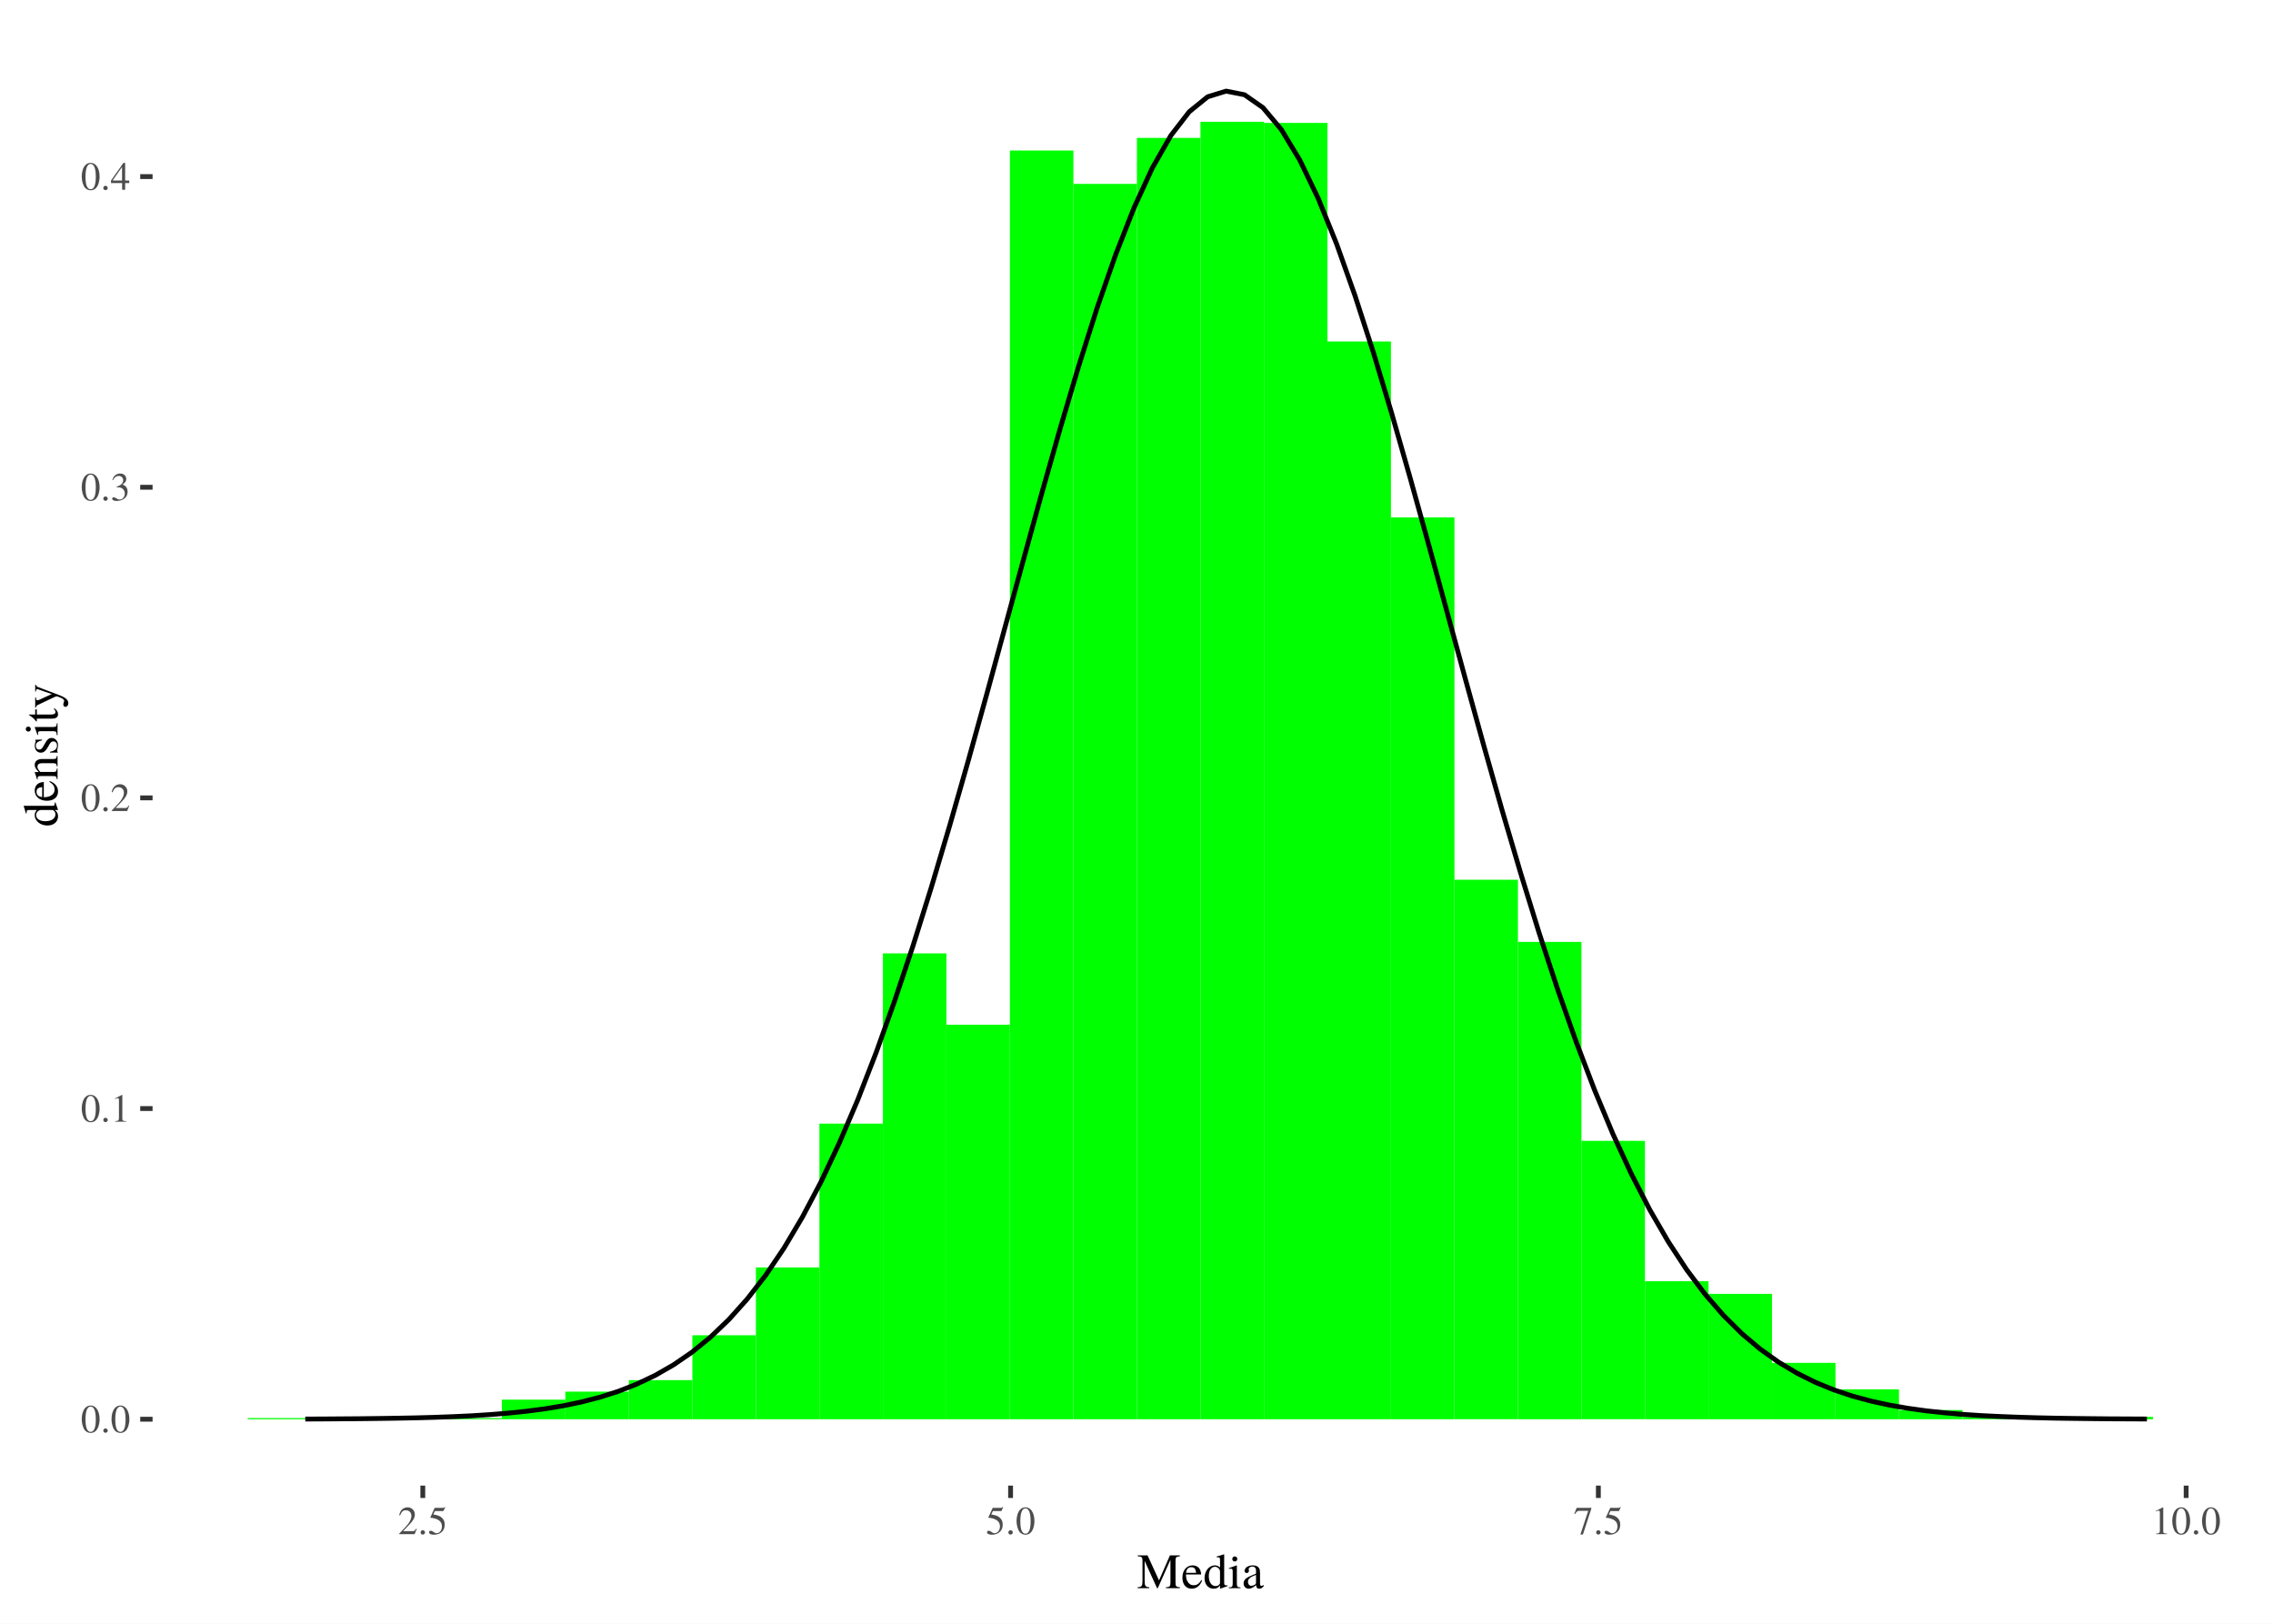
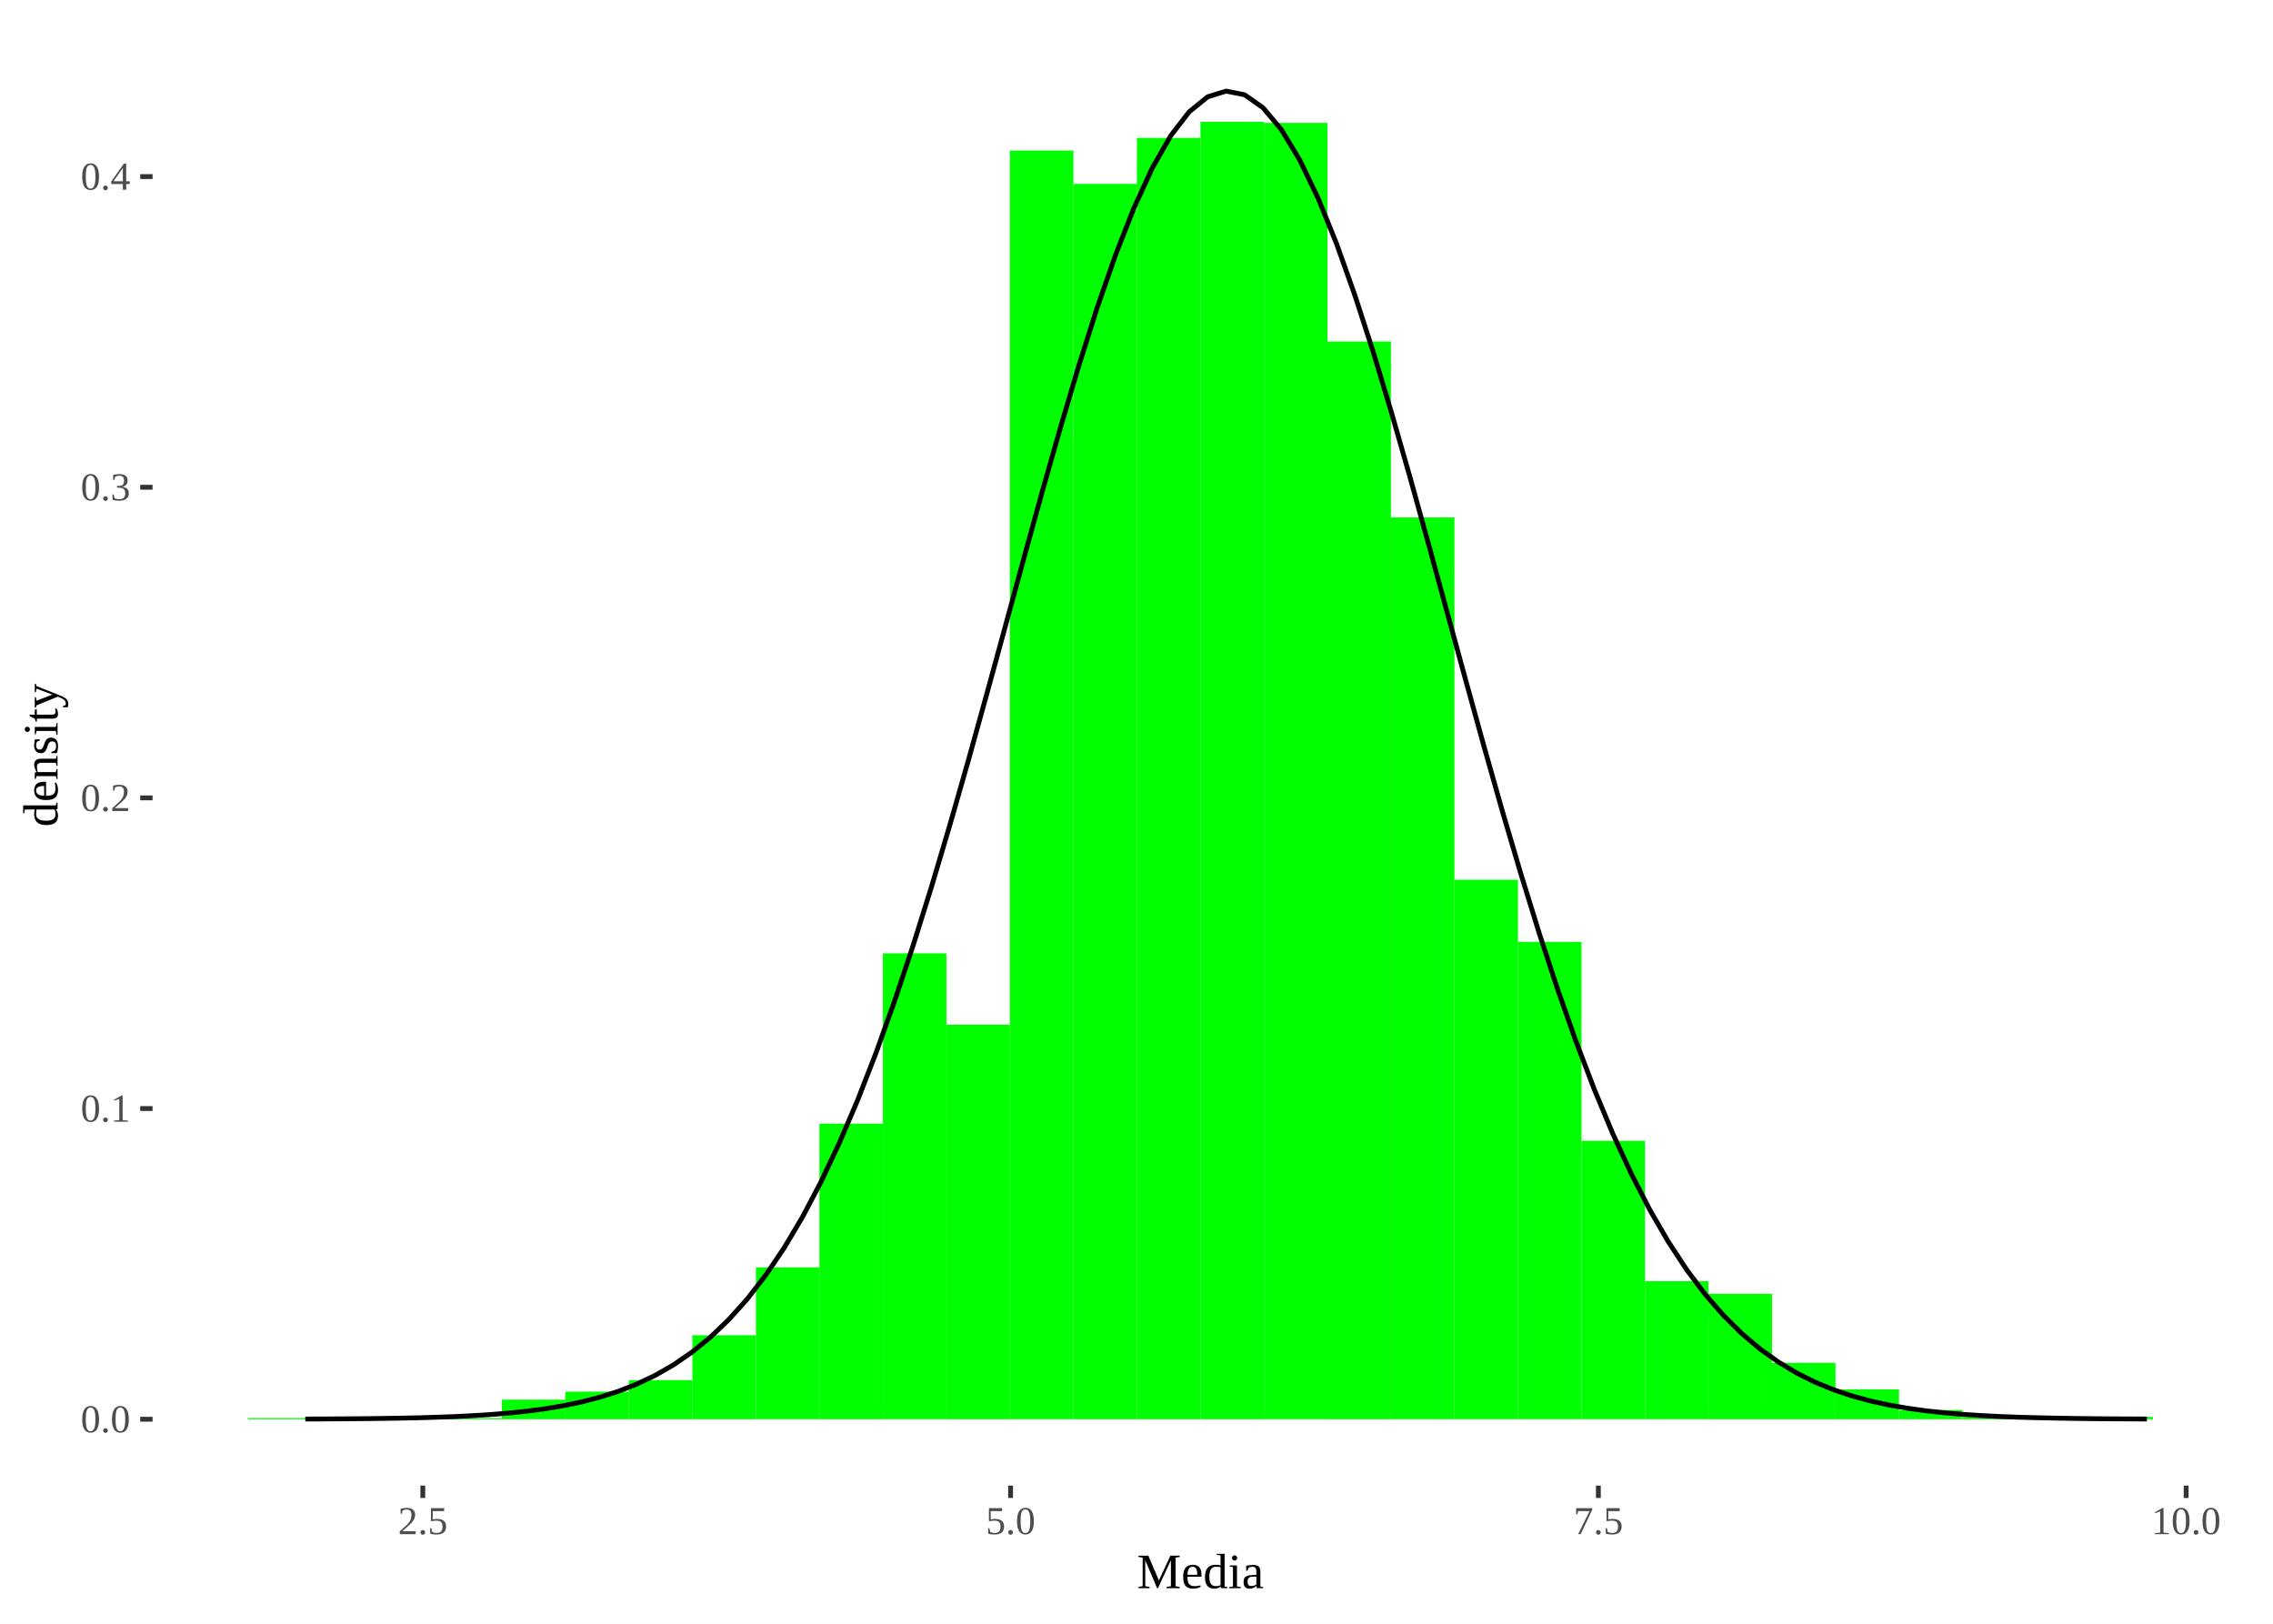
<svg xmlns="http://www.w3.org/2000/svg" viewBox="0 0 504.00 360.00">
  <defs>
    <style type="text/css">
    line, polyline, polygon, path, rect, circle {
      fill: none;
      stroke: #000000;
      stroke-linecap: round;
      stroke-linejoin: round;
      stroke-miterlimit: 10.00;
    }
  </style>
  </defs>
  <rect width="100%" height="100%" style="stroke: none; fill: #FFFFFF;" />
  <defs>
    <clipPath id="cpMzMuODN8NDk4LjUyfDMyOS4zOHw1LjQ4">
      <rect x="33.83" y="5.48" width="464.69" height="323.90" />
    </clipPath>
  </defs>
  <rect x="54.95" y="314.40" width="14.08" height="0.26" style="stroke-width: 1.07; stroke: none; stroke-linecap: square; stroke-linejoin: miter; fill: #00FF00;" clip-path="url(#cpMzMuODN8NDk4LjUyfDMyOS4zOHw1LjQ4)" />
-   <rect x="69.03" y="314.40" width="14.08" height="0.26" style="stroke-width: 1.07; stroke: none; stroke-linecap: square; stroke-linejoin: miter; fill: #00FF00;" clip-path="url(#cpMzMuODN8NDk4LjUyfDMyOS4zOHw1LjQ4)" />
+   <rect x="69.04" y="314.40" width="14.08" height="0.26" style="stroke-width: 1.07; stroke: none; stroke-linecap: square; stroke-linejoin: miter; fill: #00FF00;" clip-path="url(#cpMzMuODN8NDk4LjUyfDMyOS4zOHw1LjQ4)" />
  <rect x="83.12" y="314.40" width="14.08" height="0.26" style="stroke-width: 1.07; stroke: none; stroke-linecap: square; stroke-linejoin: miter; fill: #00FF00;" clip-path="url(#cpMzMuODN8NDk4LjUyfDMyOS4zOHw1LjQ4)" />
  <rect x="97.20" y="314.40" width="14.08" height="0.26" style="stroke-width: 1.07; stroke: none; stroke-linecap: square; stroke-linejoin: miter; fill: #00FF00;" clip-path="url(#cpMzMuODN8NDk4LjUyfDMyOS4zOHw1LjQ4)" />
  <rect x="111.28" y="310.32" width="14.08" height="4.34" style="stroke-width: 1.07; stroke: none; stroke-linecap: square; stroke-linejoin: miter; fill: #00FF00;" clip-path="url(#cpMzMuODN8NDk4LjUyfDMyOS4zOHw1LjQ4)" />
  <rect x="125.36" y="308.54" width="14.08" height="6.12" style="stroke-width: 1.07; stroke: none; stroke-linecap: square; stroke-linejoin: miter; fill: #00FF00;" clip-path="url(#cpMzMuODN8NDk4LjUyfDMyOS4zOHw1LjQ4)" />
  <rect x="139.44" y="305.99" width="14.08" height="8.67" style="stroke-width: 1.07; stroke: none; stroke-linecap: square; stroke-linejoin: miter; fill: #00FF00;" clip-path="url(#cpMzMuODN8NDk4LjUyfDMyOS4zOHw1LjQ4)" />
  <rect x="153.52" y="296.04" width="14.08" height="18.62" style="stroke-width: 1.07; stroke: none; stroke-linecap: square; stroke-linejoin: miter; fill: #00FF00;" clip-path="url(#cpMzMuODN8NDk4LjUyfDMyOS4zOHw1LjQ4)" />
-   <rect x="167.61" y="281.00" width="14.08" height="33.66" style="stroke-width: 1.07; stroke: none; stroke-linecap: square; stroke-linejoin: miter; fill: #00FF00;" clip-path="url(#cpMzMuODN8NDk4LjUyfDMyOS4zOHw1LjQ4)" />
+   <rect x="167.61" y="280.99" width="14.08" height="33.66" style="stroke-width: 1.07; stroke: none; stroke-linecap: square; stroke-linejoin: miter; fill: #00FF00;" clip-path="url(#cpMzMuODN8NDk4LjUyfDMyOS4zOHw1LjQ4)" />
  <rect x="181.69" y="249.12" width="14.08" height="65.54" style="stroke-width: 1.07; stroke: none; stroke-linecap: square; stroke-linejoin: miter; fill: #00FF00;" clip-path="url(#cpMzMuODN8NDk4LjUyfDMyOS4zOHw1LjQ4)" />
-   <rect x="195.77" y="211.38" width="14.08" height="103.28" style="stroke-width: 1.07; stroke: none; stroke-linecap: square; stroke-linejoin: miter; fill: #00FF00;" clip-path="url(#cpMzMuODN8NDk4LjUyfDMyOS4zOHw1LjQ4)" />
+   <rect x="195.77" y="211.37" width="14.08" height="103.28" style="stroke-width: 1.07; stroke: none; stroke-linecap: square; stroke-linejoin: miter; fill: #00FF00;" clip-path="url(#cpMzMuODN8NDk4LjUyfDMyOS4zOHw1LjQ4)" />
  <rect x="209.85" y="227.19" width="14.08" height="87.47" style="stroke-width: 1.07; stroke: none; stroke-linecap: square; stroke-linejoin: miter; fill: #00FF00;" clip-path="url(#cpMzMuODN8NDk4LjUyfDMyOS4zOHw1LjQ4)" />
-   <rect x="223.93" y="33.37" width="14.08" height="281.29" style="stroke-width: 1.07; stroke: none; stroke-linecap: square; stroke-linejoin: miter; fill: #00FF00;" clip-path="url(#cpMzMuODN8NDk4LjUyfDMyOS4zOHw1LjQ4)" />
+   <rect x="223.93" y="33.37" width="14.08" height="281.28" style="stroke-width: 1.07; stroke: none; stroke-linecap: square; stroke-linejoin: miter; fill: #00FF00;" clip-path="url(#cpMzMuODN8NDk4LjUyfDMyOS4zOHw1LjQ4)" />
  <rect x="238.01" y="40.77" width="14.08" height="273.89" style="stroke-width: 1.07; stroke: none; stroke-linecap: square; stroke-linejoin: miter; fill: #00FF00;" clip-path="url(#cpMzMuODN8NDk4LjUyfDMyOS4zOHw1LjQ4)" />
  <rect x="252.09" y="30.57" width="14.08" height="284.09" style="stroke-width: 1.07; stroke: none; stroke-linecap: square; stroke-linejoin: miter; fill: #00FF00;" clip-path="url(#cpMzMuODN8NDk4LjUyfDMyOS4zOHw1LjQ4)" />
  <rect x="266.18" y="27.00" width="14.08" height="287.66" style="stroke-width: 1.07; stroke: none; stroke-linecap: square; stroke-linejoin: miter; fill: #00FF00;" clip-path="url(#cpMzMuODN8NDk4LjUyfDMyOS4zOHw1LjQ4)" />
-   <rect x="280.26" y="27.25" width="14.08" height="287.41" style="stroke-width: 1.07; stroke: none; stroke-linecap: square; stroke-linejoin: miter; fill: #00FF00;" clip-path="url(#cpMzMuODN8NDk4LjUyfDMyOS4zOHw1LjQ4)" />
+   <rect x="280.26" y="27.25" width="14.08" height="287.40" style="stroke-width: 1.07; stroke: none; stroke-linecap: square; stroke-linejoin: miter; fill: #00FF00;" clip-path="url(#cpMzMuODN8NDk4LjUyfDMyOS4zOHw1LjQ4)" />
  <rect x="294.34" y="75.71" width="14.08" height="238.95" style="stroke-width: 1.07; stroke: none; stroke-linecap: square; stroke-linejoin: miter; fill: #00FF00;" clip-path="url(#cpMzMuODN8NDk4LjUyfDMyOS4zOHw1LjQ4)" />
-   <rect x="308.42" y="114.72" width="14.08" height="199.94" style="stroke-width: 1.07; stroke: none; stroke-linecap: square; stroke-linejoin: miter; fill: #00FF00;" clip-path="url(#cpMzMuODN8NDk4LjUyfDMyOS4zOHw1LjQ4)" />
+   <rect x="308.42" y="114.72" width="14.08" height="199.93" style="stroke-width: 1.07; stroke: none; stroke-linecap: square; stroke-linejoin: miter; fill: #00FF00;" clip-path="url(#cpMzMuODN8NDk4LjUyfDMyOS4zOHw1LjQ4)" />
  <rect x="322.50" y="195.05" width="14.08" height="119.60" style="stroke-width: 1.07; stroke: none; stroke-linecap: square; stroke-linejoin: miter; fill: #00FF00;" clip-path="url(#cpMzMuODN8NDk4LjUyfDMyOS4zOHw1LjQ4)" />
-   <rect x="336.58" y="208.83" width="14.08" height="105.83" style="stroke-width: 1.07; stroke: none; stroke-linecap: square; stroke-linejoin: miter; fill: #00FF00;" clip-path="url(#cpMzMuODN8NDk4LjUyfDMyOS4zOHw1LjQ4)" />
-   <rect x="350.66" y="252.94" width="14.08" height="61.71" style="stroke-width: 1.07; stroke: none; stroke-linecap: square; stroke-linejoin: miter; fill: #00FF00;" clip-path="url(#cpMzMuODN8NDk4LjUyfDMyOS4zOHw1LjQ4)" />
-   <rect x="364.75" y="284.06" width="14.08" height="30.60" style="stroke-width: 1.07; stroke: none; stroke-linecap: square; stroke-linejoin: miter; fill: #00FF00;" clip-path="url(#cpMzMuODN8NDk4LjUyfDMyOS4zOHw1LjQ4)" />
+   <rect x="336.58" y="208.82" width="14.08" height="105.83" style="stroke-width: 1.07; stroke: none; stroke-linecap: square; stroke-linejoin: miter; fill: #00FF00;" clip-path="url(#cpMzMuODN8NDk4LjUyfDMyOS4zOHw1LjQ4)" />
+   <rect x="350.67" y="252.94" width="14.08" height="61.71" style="stroke-width: 1.07; stroke: none; stroke-linecap: square; stroke-linejoin: miter; fill: #00FF00;" clip-path="url(#cpMzMuODN8NDk4LjUyfDMyOS4zOHw1LjQ4)" />
+   <rect x="364.75" y="284.05" width="14.08" height="30.60" style="stroke-width: 1.07; stroke: none; stroke-linecap: square; stroke-linejoin: miter; fill: #00FF00;" clip-path="url(#cpMzMuODN8NDk4LjUyfDMyOS4zOHw1LjQ4)" />
  <rect x="378.83" y="286.86" width="14.08" height="27.80" style="stroke-width: 1.07; stroke: none; stroke-linecap: square; stroke-linejoin: miter; fill: #00FF00;" clip-path="url(#cpMzMuODN8NDk4LjUyfDMyOS4zOHw1LjQ4)" />
  <rect x="392.91" y="302.16" width="14.08" height="12.50" style="stroke-width: 1.07; stroke: none; stroke-linecap: square; stroke-linejoin: miter; fill: #00FF00;" clip-path="url(#cpMzMuODN8NDk4LjUyfDMyOS4zOHw1LjQ4)" />
  <rect x="406.99" y="308.03" width="14.08" height="6.63" style="stroke-width: 1.07; stroke: none; stroke-linecap: square; stroke-linejoin: miter; fill: #00FF00;" clip-path="url(#cpMzMuODN8NDk4LjUyfDMyOS4zOHw1LjQ4)" />
  <rect x="421.07" y="312.62" width="14.08" height="2.04" style="stroke-width: 1.07; stroke: none; stroke-linecap: square; stroke-linejoin: miter; fill: #00FF00;" clip-path="url(#cpMzMuODN8NDk4LjUyfDMyOS4zOHw1LjQ4)" />
  <rect x="435.15" y="314.15" width="14.08" height="0.51" style="stroke-width: 1.07; stroke: none; stroke-linecap: square; stroke-linejoin: miter; fill: #00FF00;" clip-path="url(#cpMzMuODN8NDk4LjUyfDMyOS4zOHw1LjQ4)" />
  <rect x="449.24" y="314.40" width="14.08" height="0.26" style="stroke-width: 1.07; stroke: none; stroke-linecap: square; stroke-linejoin: miter; fill: #00FF00;" clip-path="url(#cpMzMuODN8NDk4LjUyfDMyOS4zOHw1LjQ4)" />
  <rect x="463.32" y="314.15" width="14.08" height="0.51" style="stroke-width: 1.07; stroke: none; stroke-linecap: square; stroke-linejoin: miter; fill: #00FF00;" clip-path="url(#cpMzMuODN8NDk4LjUyfDMyOS4zOHw1LjQ4)" />
-   <polyline points="67.69,314.62 71.77,314.60 75.85,314.57 79.94,314.54 84.02,314.49 88.10,314.43 92.19,314.35 96.27,314.24 100.36,314.09 104.44,313.90 108.52,313.64 112.61,313.31 116.69,312.89 120.77,312.36 124.86,311.68 128.94,310.83 133.02,309.78 137.11,308.47 141.19,306.87 145.28,304.93 149.36,302.59 153.44,299.79 157.53,296.46 161.61,292.56 165.69,288.00 169.78,282.73 173.86,276.68 177.94,269.80 182.03,262.06 186.11,253.40 190.20,243.83 194.28,233.33 198.36,221.93 202.45,209.68 206.53,196.65 210.61,182.93 214.70,168.64 218.78,153.95 222.86,139.01 226.95,124.04 231.03,109.24 235.12,94.85 239.20,81.10 243.28,68.23 247.37,56.48 251.45,46.07 255.53,37.20 259.62,30.05 263.70,24.77 267.78,21.46 271.87,20.20 275.95,21.01 280.04,23.87 284.12,28.73 288.20,35.48 292.29,43.99 296.37,54.08 300.45,65.55 304.54,78.19 308.62,91.77 312.70,106.04 316.79,120.77 320.87,135.72 324.96,150.68 329.04,165.45 333.12,179.84 337.21,193.69 341.29,206.89 345.37,219.32 349.46,230.91 353.54,241.60 357.62,251.38 361.71,260.24 365.79,268.18 369.88,275.24 373.96,281.47 378.04,286.90 382.13,291.61 386.21,295.66 390.29,299.10 394.38,302.01 398.46,304.45 402.54,306.48 406.63,308.15 410.71,309.51 414.80,310.62 418.88,311.51 422.96,312.22 427.05,312.79 431.13,313.23 435.21,313.58 439.30,313.85 443.38,314.05 447.46,314.21 451.55,314.33 455.63,314.42 459.72,314.48 463.80,314.53 467.88,314.57 471.97,314.59 476.05,314.61 " style="stroke-width: 1.07; stroke-linecap: butt;" clip-path="url(#cpMzMuODN8NDk4LjUyfDMyOS4zOHw1LjQ4)" />
+   <polyline points="67.69,314.61 71.77,314.60 75.85,314.57 79.94,314.54 84.02,314.49 88.11,314.43 92.19,314.35 96.27,314.23 100.36,314.09 104.44,313.89 108.52,313.64 112.61,313.31 116.69,312.89 120.77,312.36 124.86,311.68 128.94,310.83 133.03,309.77 137.11,308.47 141.19,306.87 145.28,304.93 149.36,302.59 153.44,299.78 157.53,296.46 161.61,292.55 165.69,288.00 169.78,282.72 173.86,276.68 177.95,269.80 182.03,262.05 186.11,253.40 190.20,243.83 194.28,233.33 198.36,221.93 202.45,209.68 206.53,196.65 210.61,182.93 214.70,168.64 218.78,153.94 222.87,139.01 226.95,124.04 231.03,109.24 235.12,94.85 239.20,81.10 243.28,68.23 247.37,56.48 251.45,46.07 255.53,37.20 259.62,30.05 263.70,24.77 267.79,21.46 271.87,20.20 275.95,21.01 280.04,23.87 284.12,28.73 288.20,35.48 292.29,43.99 296.37,54.07 300.45,65.55 304.54,78.19 308.62,91.77 312.71,106.04 316.79,120.77 320.87,135.72 324.96,150.68 329.04,165.45 333.12,179.84 337.21,193.69 341.29,206.89 345.37,219.32 349.46,230.91 353.54,241.60 357.62,251.38 361.71,260.23 365.79,268.18 369.88,275.24 373.96,281.47 378.04,286.90 382.13,291.61 386.21,295.66 390.29,299.10 394.38,302.01 398.46,304.45 402.54,306.48 406.63,308.15 410.71,309.51 414.80,310.62 418.88,311.51 422.96,312.22 427.05,312.79 431.13,313.23 435.21,313.58 439.30,313.84 443.38,314.05 447.46,314.21 451.55,314.32 455.63,314.41 459.72,314.48 463.80,314.53 467.88,314.57 471.97,314.59 476.05,314.61 " style="stroke-width: 1.07; stroke-linecap: butt;" clip-path="url(#cpMzMuODN8NDk4LjUyfDMyOS4zOHw1LjQ4)" />
  <defs>
    <clipPath id="cpMC4wMHw1MDQuMDB8MzYwLjAwfDAuMDA=">
      <rect x="0.00" y="0.00" width="504.00" height="360.00" />
    </clipPath>
  </defs>
  <g clip-path="url(#cpMC4wMHw1MDQuMDB8MzYwLjAwfDAuMDA=)">
-     <text x="17.90" y="317.57" style="font-size: 8.80px; fill: #4D4D4D; font-family: TeX Gyre Termes;" textLength="11.00px" lengthAdjust="spacingAndGlyphs">0.0</text>
+     <text x="17.90" y="317.57" style="font-size: 8.80px; fill: #4D4D4D; font-family: Times New Roman;" textLength="11.00px" lengthAdjust="spacingAndGlyphs">0.0</text>
  </g>
  <g clip-path="url(#cpMC4wMHw1MDQuMDB8MzYwLjAwfDAuMDA=)">
-     <text x="17.90" y="248.69" style="font-size: 8.80px; fill: #4D4D4D; font-family: TeX Gyre Termes;" textLength="11.00px" lengthAdjust="spacingAndGlyphs">0.1</text>
+     <text x="17.90" y="248.69" style="font-size: 8.80px; fill: #4D4D4D; font-family: Times New Roman;" textLength="11.00px" lengthAdjust="spacingAndGlyphs">0.1</text>
  </g>
  <g clip-path="url(#cpMC4wMHw1MDQuMDB8MzYwLjAwfDAuMDA=)">
-     <text x="17.90" y="179.82" style="font-size: 8.80px; fill: #4D4D4D; font-family: TeX Gyre Termes;" textLength="11.00px" lengthAdjust="spacingAndGlyphs">0.2</text>
+     <text x="17.90" y="179.82" style="font-size: 8.80px; fill: #4D4D4D; font-family: Times New Roman;" textLength="11.00px" lengthAdjust="spacingAndGlyphs">0.2</text>
  </g>
  <g clip-path="url(#cpMC4wMHw1MDQuMDB8MzYwLjAwfDAuMDA=)">
-     <text x="17.90" y="110.94" style="font-size: 8.80px; fill: #4D4D4D; font-family: TeX Gyre Termes;" textLength="11.00px" lengthAdjust="spacingAndGlyphs">0.3</text>
+     <text x="17.90" y="110.94" style="font-size: 8.80px; fill: #4D4D4D; font-family: Times New Roman;" textLength="11.00px" lengthAdjust="spacingAndGlyphs">0.3</text>
  </g>
  <g clip-path="url(#cpMC4wMHw1MDQuMDB8MzYwLjAwfDAuMDA=)">
-     <text x="17.90" y="42.06" style="font-size: 8.80px; fill: #4D4D4D; font-family: TeX Gyre Termes;" textLength="11.00px" lengthAdjust="spacingAndGlyphs">0.4</text>
+     <text x="17.90" y="42.06" style="font-size: 8.80px; fill: #4D4D4D; font-family: Times New Roman;" textLength="11.00px" lengthAdjust="spacingAndGlyphs">0.4</text>
  </g>
  <polyline points="31.09,314.66 33.83,314.66 " style="stroke-width: 1.07; stroke: #333333; stroke-linecap: butt;" clip-path="url(#cpMC4wMHw1MDQuMDB8MzYwLjAwfDAuMDA=)" />
  <polyline points="31.09,245.78 33.83,245.78 " style="stroke-width: 1.07; stroke: #333333; stroke-linecap: butt;" clip-path="url(#cpMC4wMHw1MDQuMDB8MzYwLjAwfDAuMDA=)" />
  <polyline points="31.09,176.90 33.83,176.90 " style="stroke-width: 1.07; stroke: #333333; stroke-linecap: butt;" clip-path="url(#cpMC4wMHw1MDQuMDB8MzYwLjAwfDAuMDA=)" />
  <polyline points="31.09,108.03 33.83,108.03 " style="stroke-width: 1.07; stroke: #333333; stroke-linecap: butt;" clip-path="url(#cpMC4wMHw1MDQuMDB8MzYwLjAwfDAuMDA=)" />
  <polyline points="31.09,39.15 33.83,39.15 " style="stroke-width: 1.07; stroke: #333333; stroke-linecap: butt;" clip-path="url(#cpMC4wMHw1MDQuMDB8MzYwLjAwfDAuMDA=)" />
  <polyline points="93.75,332.12 93.75,329.38 " style="stroke-width: 1.07; stroke: #333333; stroke-linecap: butt;" clip-path="url(#cpMC4wMHw1MDQuMDB8MzYwLjAwfDAuMDA=)" />
  <polyline points="224.08,332.12 224.08,329.38 " style="stroke-width: 1.07; stroke: #333333; stroke-linecap: butt;" clip-path="url(#cpMC4wMHw1MDQuMDB8MzYwLjAwfDAuMDA=)" />
  <polyline points="354.41,332.12 354.41,329.38 " style="stroke-width: 1.07; stroke: #333333; stroke-linecap: butt;" clip-path="url(#cpMC4wMHw1MDQuMDB8MzYwLjAwfDAuMDA=)" />
  <polyline points="484.74,332.12 484.74,329.38 " style="stroke-width: 1.07; stroke: #333333; stroke-linecap: butt;" clip-path="url(#cpMC4wMHw1MDQuMDB8MzYwLjAwfDAuMDA=)" />
  <g clip-path="url(#cpMC4wMHw1MDQuMDB8MzYwLjAwfDAuMDA=)">
-     <text x="88.25" y="340.14" style="font-size: 8.80px; fill: #4D4D4D; font-family: TeX Gyre Termes;" textLength="11.00px" lengthAdjust="spacingAndGlyphs">2.5</text>
+     <text x="88.25" y="340.14" style="font-size: 8.80px; fill: #4D4D4D; font-family: Times New Roman;" textLength="11.00px" lengthAdjust="spacingAndGlyphs">2.5</text>
  </g>
  <g clip-path="url(#cpMC4wMHw1MDQuMDB8MzYwLjAwfDAuMDA=)">
-     <text x="218.58" y="340.14" style="font-size: 8.80px; fill: #4D4D4D; font-family: TeX Gyre Termes;" textLength="11.00px" lengthAdjust="spacingAndGlyphs">5.0</text>
+     <text x="218.58" y="340.14" style="font-size: 8.80px; fill: #4D4D4D; font-family: Times New Roman;" textLength="11.00px" lengthAdjust="spacingAndGlyphs">5.0</text>
  </g>
  <g clip-path="url(#cpMC4wMHw1MDQuMDB8MzYwLjAwfDAuMDA=)">
-     <text x="348.91" y="340.14" style="font-size: 8.80px; fill: #4D4D4D; font-family: TeX Gyre Termes;" textLength="11.00px" lengthAdjust="spacingAndGlyphs">7.5</text>
+     <text x="348.91" y="340.14" style="font-size: 8.80px; fill: #4D4D4D; font-family: Times New Roman;" textLength="11.00px" lengthAdjust="spacingAndGlyphs">7.5</text>
  </g>
  <g clip-path="url(#cpMC4wMHw1MDQuMDB8MzYwLjAwfDAuMDA=)">
-     <text x="477.04" y="340.14" style="font-size: 8.80px; fill: #4D4D4D; font-family: TeX Gyre Termes;" textLength="15.40px" lengthAdjust="spacingAndGlyphs">10.0</text>
+     <text x="477.04" y="340.14" style="font-size: 8.80px; fill: #4D4D4D; font-family: Times New Roman;" textLength="15.40px" lengthAdjust="spacingAndGlyphs">10.0</text>
  </g>
  <g clip-path="url(#cpMC4wMHw1MDQuMDB8MzYwLjAwfDAuMDA=)">
-     <text x="252.12" y="352.12" style="font-size: 11.00px; font-family: TeX Gyre Termes;" textLength="28.11px" lengthAdjust="spacingAndGlyphs">Media</text>
+     <text x="252.13" y="352.12" style="font-size: 11.00px; font-family: Times New Roman;" textLength="28.10px" lengthAdjust="spacingAndGlyphs">Media</text>
  </g>
  <g clip-path="url(#cpMC4wMHw1MDQuMDB8MzYwLjAwfDAuMDA=)">
-     <text transform="translate(12.76,183.32) rotate(-90)" style="font-size: 11.00px; font-family: TeX Gyre Termes;" textLength="31.78px" lengthAdjust="spacingAndGlyphs">density</text>
+     <text transform="translate(12.76,183.32) rotate(-90)" style="font-size: 11.00px; font-family: Times New Roman;" textLength="31.78px" lengthAdjust="spacingAndGlyphs">density</text>
  </g>
</svg>
